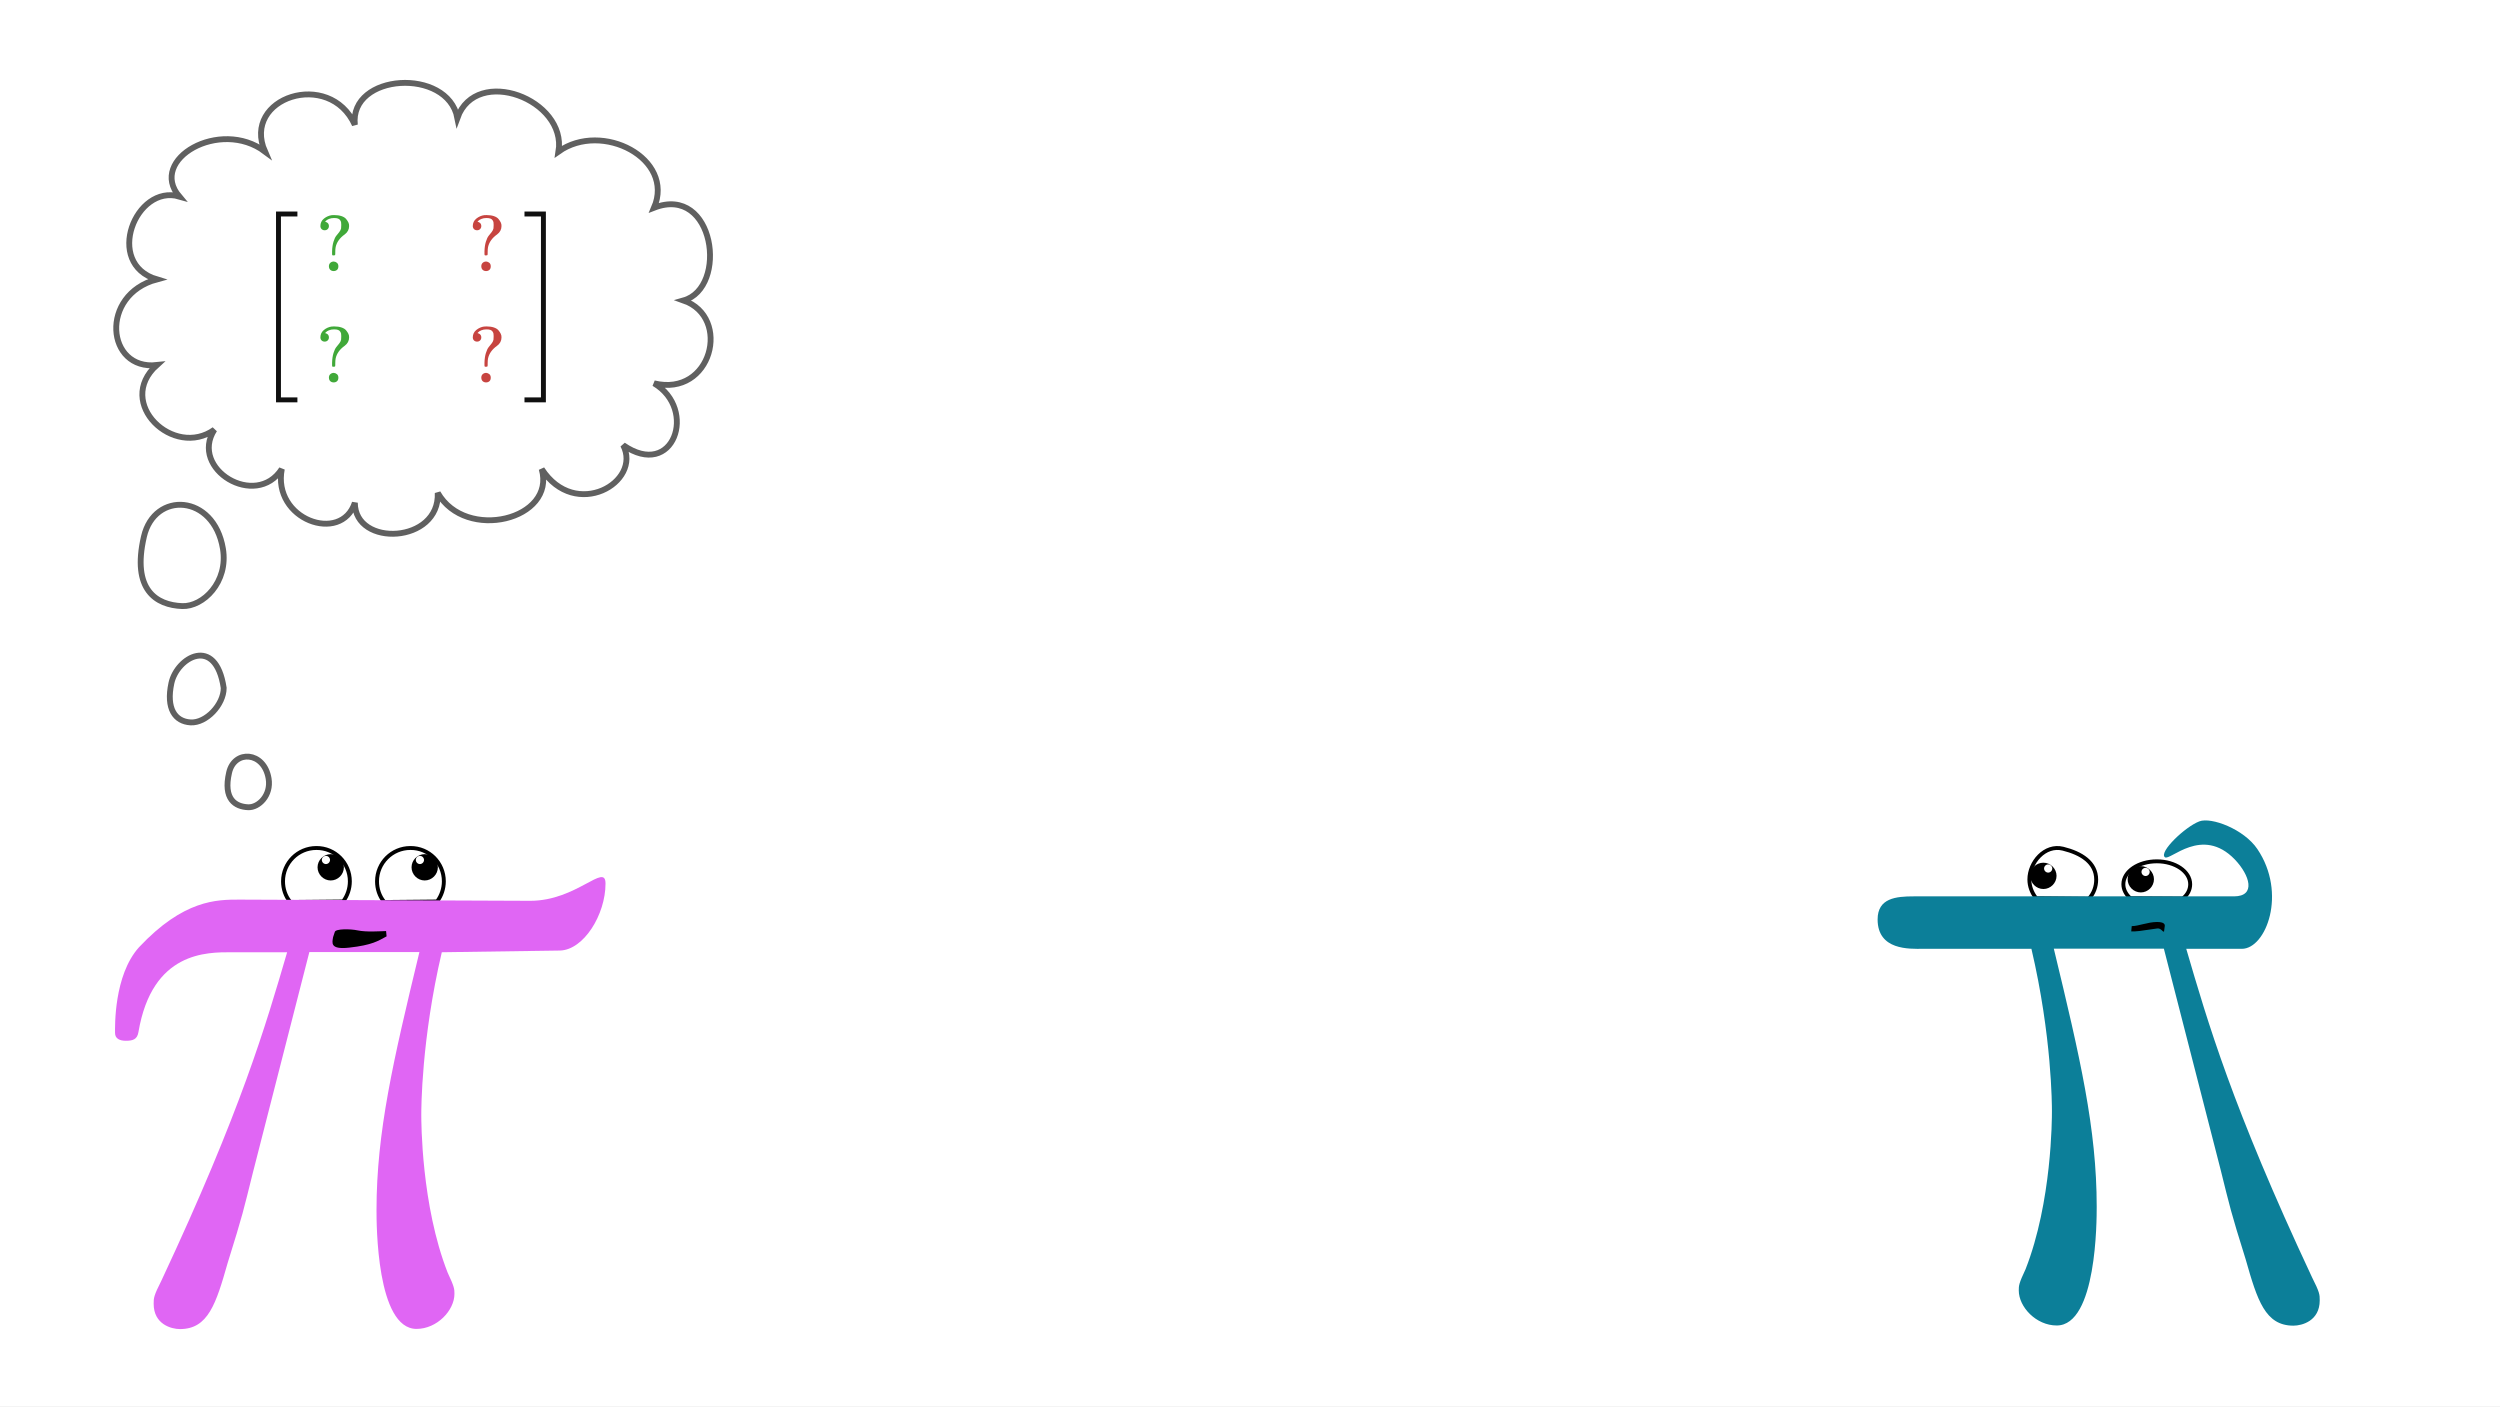
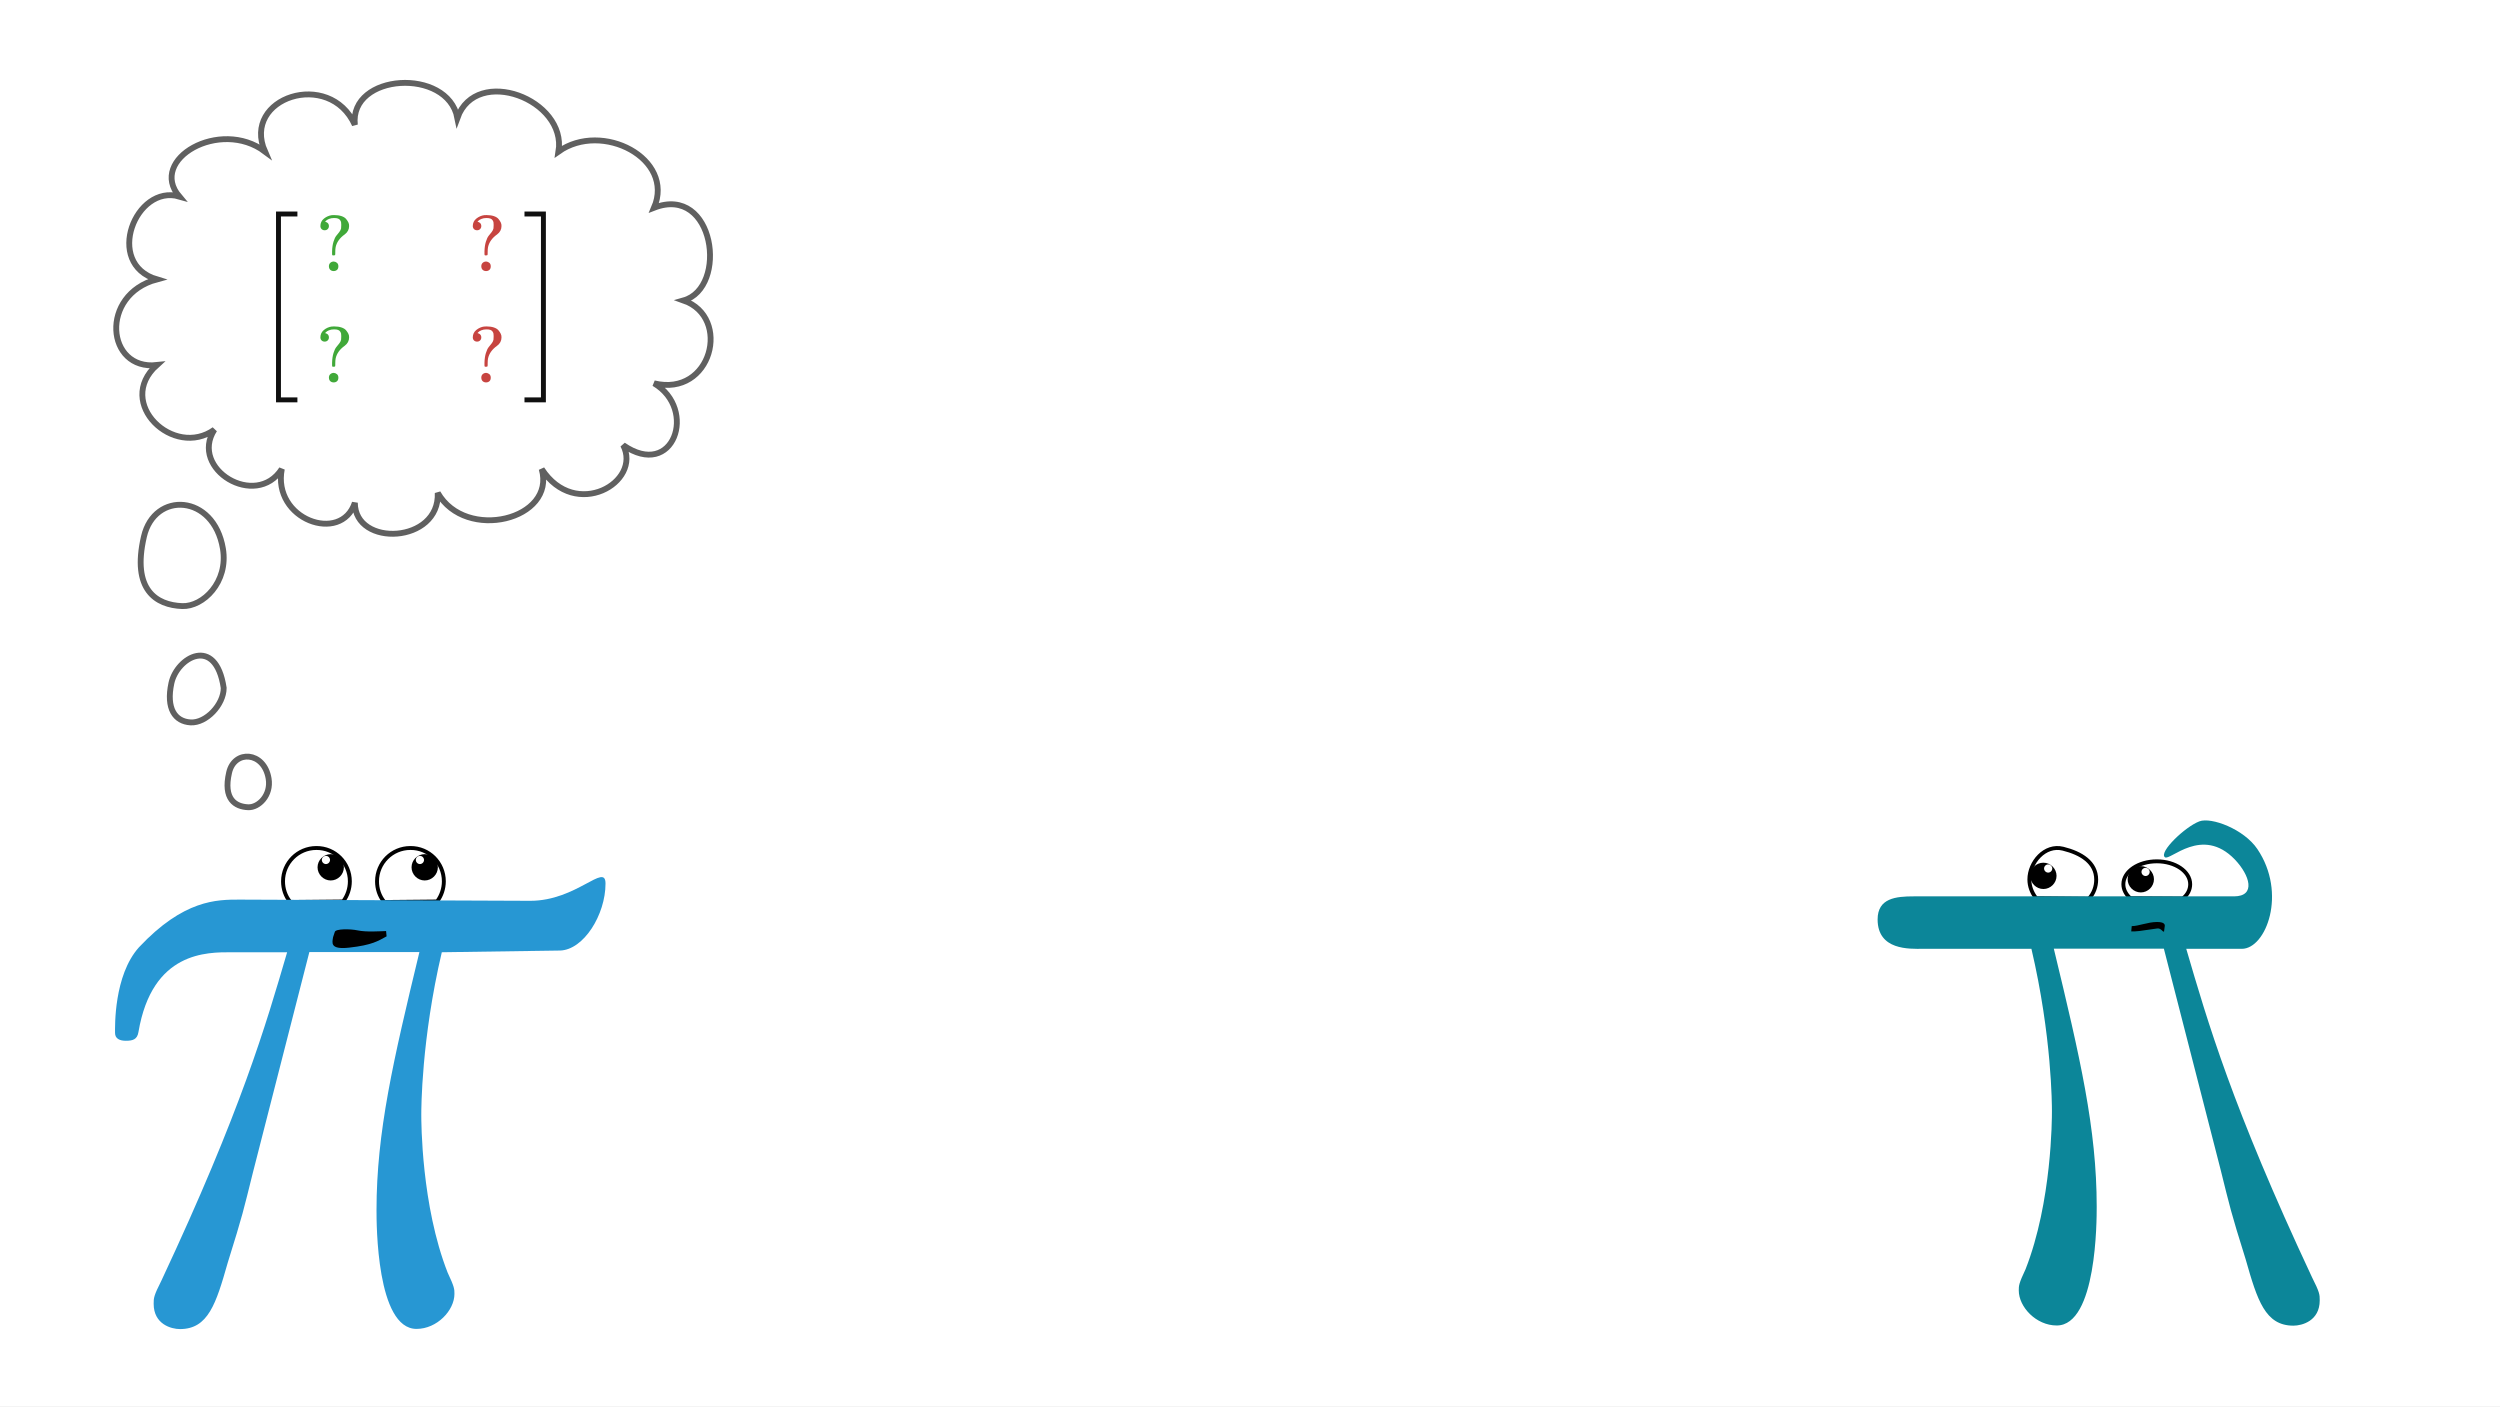
<svg xmlns="http://www.w3.org/2000/svg" width="640" height="360" viewBox="0 0 640 360" fill="none">
  <g clip-path="url(#clip0_1384_15623)">
    <path d="M640 0H0V360H640V0Z" fill="white" />
    <path d="M545.417 229.95L545.33 229.95L545.267 229.889C544.232 228.899 543.581 227.707 543.581 226.363C543.581 224.715 544.567 223.244 546.117 222.195C547.667 221.144 549.8 220.5 552.156 220.5C554.491 220.5 556.613 221.144 558.158 222.195C559.701 223.244 560.688 224.715 560.688 226.363C560.688 227.748 560.04 229.033 558.856 229.989L558.795 230.038L558.717 230.038L545.417 229.95Z" fill="white" stroke="black" />
    <path d="M521.354 229.95L521.247 229.949L521.183 229.864C520.151 228.518 519.519 226.898 519.519 225.137C519.519 222.953 520.507 220.701 522.071 219.137C523.638 217.57 525.803 216.677 528.147 217.269C530.46 217.842 532.573 218.716 534.112 219.998C535.659 221.286 536.625 222.985 536.625 225.181C536.625 226.982 535.995 228.697 534.819 230.008L534.753 230.082L534.654 230.081L521.354 229.95Z" fill="white" stroke="black" />
    <path d="M549.312 222.162C549.881 222.206 550.319 222.643 550.319 223.212C550.319 223.781 549.837 224.262 549.269 224.262C548.7 224.262 548.219 223.781 548.219 223.212C548.219 222.643 548.7 222.162 549.269 222.162H549.312L548.044 221.725C546.162 221.725 544.675 223.256 544.675 225.093C544.675 226.931 546.206 228.462 548.044 228.462C549.881 228.462 551.412 226.931 551.412 225.093C551.412 223.256 549.881 221.725 548.044 221.725" fill="black" />
    <path d="M524.375 221.287C524.944 221.331 525.382 221.768 525.382 222.337C525.382 222.906 524.9 223.387 524.332 223.387C523.763 223.387 523.282 222.906 523.282 222.337C523.282 221.768 523.763 221.287 524.332 221.287H524.375L523.107 220.85C521.225 220.85 519.738 222.381 519.738 224.218C519.738 226.056 521.269 227.587 523.107 227.587C524.944 227.587 526.475 226.056 526.475 224.218C526.475 222.381 524.944 220.85 523.107 220.85" fill="black" />
-     <path d="M553.95 242.856H525.775C532.513 270.769 536.756 288.969 536.756 308.919C536.756 312.419 536.756 339.325 526.519 339.325C521.269 339.325 516.806 334.6 516.806 330.356C516.806 329.131 516.806 328.606 518.556 324.888C525.294 307.694 525.294 286.256 525.294 284.506C525.294 283.019 525.294 265.3 520.044 242.9H492.131C488.894 242.9 480.669 243.338 480.669 235.375C480.669 229.906 485.394 229.469 489.9 229.469H571.887C577.619 229.469 575.956 224.044 572.106 220.019C563.706 211.313 555.525 220.5 554.212 219.45C552.594 218.138 559.419 211.619 563.05 210.263C566.069 209.125 574.425 212.231 577.881 217.35C585.537 228.681 580.112 242.9 573.9 242.9H559.681C565.15 261.581 571.406 283.281 591.837 326.9C593.85 330.881 593.85 331.406 593.85 332.894C593.85 338.144 589.344 339.369 587.112 339.369C579.894 339.369 577.881 332.894 574.906 322.438C570.925 309.706 570.925 309.225 568.431 299.25L553.95 242.856Z" fill="#0C7F99" />
+     <path d="M553.95 242.856H525.775C532.513 270.769 536.756 288.969 536.756 308.919C536.756 312.419 536.756 339.325 526.519 339.325C521.269 339.325 516.806 334.6 516.806 330.356C516.806 329.131 516.806 328.606 518.556 324.888C525.294 307.694 525.294 286.256 525.294 284.506C525.294 283.019 525.294 265.3 520.044 242.9H492.131C488.894 242.9 480.669 243.338 480.669 235.375C480.669 229.906 485.394 229.469 489.9 229.469H571.888C577.619 229.469 575.956 224.044 572.106 220.019C563.706 211.313 555.525 220.5 554.212 219.45C552.594 218.138 559.419 211.619 563.05 210.263C566.069 209.125 574.425 212.231 577.881 217.35C585.537 228.681 580.112 242.9 573.9 242.9H559.681C565.15 261.581 571.406 283.281 591.837 326.9C593.85 330.881 593.85 331.406 593.85 332.894C593.85 338.144 589.344 339.369 587.112 339.369C579.894 339.369 577.881 332.894 574.906 322.438C570.925 309.706 570.925 309.225 568.431 299.25L553.95 242.856Z" fill="#0C8699" />
    <path d="M553.994 238.481C553.6 238.656 553.25 237.519 552.2 237.694C547.737 238.35 547.037 238.481 545.594 238.438L545.725 237.081C547.344 237.125 549.837 236.031 552.2 236.031C553.906 236.031 554.3 236.556 554.169 237.169" fill="black" />
    <path d="M142.981 38.801C154.128 30.89 172.826 40.599 167.432 53.184C182.965 47.143 186.489 73.679 174.983 76.915C187.352 81.23 182.174 101.725 167.432 98.129C178.651 104.746 172.466 122.94 159.522 113.95C164.412 123.443 147.296 133.367 138.667 120.063C142.406 133.008 119.25 138.761 112.059 126.176C112.634 139.12 90.844 140.199 90.844 128.693C87.392 139.336 69.63 133.008 72.147 120.063C65.531 130.419 48.415 120.063 54.888 109.995C44.532 117.474 29.358 103.163 40.145 93.455C27.201 94.893 25.403 75.477 40.145 71.522C26.625 67.494 34.752 47.071 45.898 50.307C37.844 40.814 56.326 30.171 67.832 38.801C61.791 24.993 84.372 17.586 90.844 31.969C89.406 18.737 114.576 17.227 117.093 30.171C121.983 16.651 145.139 25.497 142.981 38.801Z" fill="white" stroke="#606060" stroke-width="1.5" />
    <path d="M43.88 174.879C45.284 168.33 55.224 162.476 57.27 176.118C57.27 180.398 52.768 185.17 48.792 184.936C44.816 184.702 42.477 181.427 43.88 174.879Z" fill="white" stroke="#606060" stroke-width="1.5" />
    <path d="M36.849 137.364C39.548 125.685 54.728 126.439 57.07 140.459C58.504 149.047 51.951 155.368 46.643 155.161C40.008 154.903 33.689 151.034 36.849 137.364Z" fill="white" stroke="#606060" stroke-width="1.5" />
    <path d="M58.655 197.757C60.004 191.918 67.594 192.295 68.765 199.305C69.482 203.599 66.206 206.759 63.552 206.656C60.234 206.527 57.075 204.592 58.655 197.757Z" fill="white" stroke="#606060" stroke-width="1.5" />
    <path d="M87.727 230.781L87.835 230.78L87.9 230.693C88.934 229.299 89.562 227.504 89.562 225.619C89.562 220.905 85.747 217.043 80.986 217.087C76.272 217.088 72.456 220.904 72.456 225.619C72.456 227.545 73.083 229.434 74.257 230.834L74.323 230.913L74.427 230.912L87.727 230.781Z" fill="white" stroke="black" />
    <path d="M111.789 230.781L111.898 230.78L111.963 230.693C112.996 229.299 113.625 227.504 113.625 225.619C113.625 220.905 109.809 217.043 105.049 217.087C100.335 217.088 96.518 220.904 96.518 225.619C96.518 227.545 97.145 229.434 98.32 230.834L98.386 230.913L98.489 230.912L111.789 230.781Z" fill="white" stroke="black" />
    <path d="M83.393 219.1C82.825 219.143 82.387 219.581 82.387 220.15C82.387 220.718 82.868 221.2 83.437 221.2C84.006 221.2 84.487 220.718 84.487 220.15C84.487 219.581 84.006 219.1 83.437 219.1H83.393L84.662 218.662C86.543 218.662 88.031 220.193 88.031 222.031C88.031 223.868 86.5 225.4 84.662 225.4C82.825 225.4 81.293 223.868 81.293 222.031C81.293 220.193 82.825 218.662 84.662 218.662" fill="black" />
    <path d="M107.456 219.1C106.887 219.143 106.45 219.581 106.45 220.15C106.45 220.718 106.931 221.2 107.5 221.2C108.068 221.2 108.55 220.718 108.55 220.15C108.55 219.581 108.068 219.1 107.5 219.1H107.456L108.725 218.662C110.606 218.662 112.093 220.193 112.093 222.031C112.093 223.868 110.562 225.4 108.725 225.4C106.887 225.4 105.356 223.868 105.356 222.031C105.356 220.193 106.887 218.662 108.725 218.662" fill="black" />
-     <path d="M79.193 243.732H107.368C100.631 271.644 96.387 289.844 96.387 309.794C96.387 313.294 96.387 340.2 106.625 340.2C111.875 340.2 116.337 335.475 116.337 331.232C116.337 330.007 116.337 329.482 114.587 325.763C107.85 308.569 107.85 287.132 107.85 285.382C107.85 283.894 107.85 266.175 113.1 243.775L143.375 243.338C149.412 243.163 155.012 234.194 155.012 226.188C155.012 220.719 147.618 230.607 135.762 230.607L61.256 230.3C55.525 230.3 47.037 230.3 35.575 242.507C29.1 249.725 29.45 262.938 29.45 264.425C29.45 265.913 30.675 266.438 32.206 266.438C33.956 266.438 35.137 266.132 35.443 264.207C38.943 243.513 53.031 243.775 59.287 243.775H73.506C68.037 262.457 61.781 284.157 41.35 327.775C39.337 331.757 39.337 332.282 39.337 333.769C39.337 339.019 43.843 340.244 46.075 340.244C53.293 340.244 55.306 333.769 58.281 323.313C62.262 310.582 62.262 310.1 64.756 300.125L79.193 243.732Z" fill="#E066F4" />
+     <path d="M79.193 243.732H107.368C100.631 271.644 96.387 289.844 96.387 309.794C96.387 313.294 96.387 340.2 106.625 340.2C111.875 340.2 116.337 335.475 116.337 331.232C116.337 330.007 116.337 329.482 114.587 325.763C107.85 308.569 107.85 287.132 107.85 285.382C107.85 283.894 107.85 266.175 113.1 243.775L143.375 243.338C149.412 243.163 155.012 234.194 155.012 226.188C155.012 220.719 147.618 230.607 135.762 230.607L61.256 230.3C55.525 230.3 47.037 230.3 35.575 242.507C29.1 249.725 29.45 262.938 29.45 264.425C29.45 265.913 30.675 266.438 32.206 266.438C33.956 266.438 35.137 266.132 35.443 264.207C38.943 243.513 53.031 243.775 59.287 243.775H73.506C68.037 262.457 61.781 284.157 41.35 327.775C39.337 331.757 39.337 332.282 39.337 333.769C39.337 339.019 43.843 340.244 46.075 340.244C53.293 340.244 55.306 333.769 58.281 323.313C62.262 310.582 62.262 310.1 64.756 300.125L79.193 243.732Z" fill="#2797D3" />
    <path d="M85.275 239.882C85.056 241.282 84.356 243.163 89.387 242.594C95.293 241.938 96.781 240.888 98.968 239.707L98.837 238.35C97.218 238.394 93.806 238.657 91.531 238.175C89.693 237.782 85.931 237.738 85.712 238.569" fill="black" />
    <rect x="61.63" y="50.142" width="87.164" height="56.87" fill="white" />
    <g clip-path="url(#clip1_1384_15623)">
      <path d="M70.66 103V54.154H76.137V55.416H71.922V101.738H76.137V103H70.66Z" fill="#101010" />
-       <path d="M85.503 55.813C85.014 55.813 84.58 55.894 84.2 56.057C83.82 56.22 83.562 56.383 83.426 56.546L83.222 56.77C83.25 56.77 83.284 56.776 83.324 56.79C83.365 56.804 83.44 56.831 83.548 56.871C83.657 56.912 83.759 56.973 83.854 57.055C83.949 57.136 84.03 57.245 84.098 57.38C84.166 57.516 84.2 57.679 84.2 57.869C84.2 58.181 84.098 58.439 83.894 58.643C83.691 58.846 83.433 58.948 83.121 58.948C82.808 58.948 82.551 58.853 82.347 58.663C82.143 58.473 82.035 58.215 82.021 57.889C82.021 57.089 82.327 56.444 82.937 55.955C83.548 55.467 84.22 55.175 84.953 55.08C84.98 55.08 85.055 55.08 85.177 55.08C85.299 55.08 85.394 55.073 85.462 55.059H85.544C86.263 55.059 86.888 55.148 87.417 55.324C87.946 55.501 88.34 55.745 88.598 56.057C88.856 56.369 89.053 56.668 89.188 56.953C89.324 57.238 89.385 57.543 89.371 57.869C89.371 58.738 88.998 59.45 88.252 60.007C86.976 60.916 86.202 61.996 85.93 63.245C85.863 63.57 85.829 63.991 85.829 64.507V64.853C85.829 65.111 85.808 65.26 85.768 65.301C85.727 65.342 85.612 65.369 85.421 65.382C85.231 65.396 85.116 65.376 85.075 65.321C85.035 65.267 85.014 65.152 85.014 64.975V64.344C85.041 63.38 85.164 62.552 85.381 61.86C85.598 61.168 85.835 60.665 86.093 60.353C86.351 60.041 86.602 59.729 86.847 59.417C87.091 59.104 87.247 58.792 87.315 58.48C87.342 58.358 87.356 58.107 87.356 57.727V57.462C87.356 57.231 87.342 57.041 87.315 56.892C87.288 56.742 87.213 56.573 87.091 56.383C86.969 56.193 86.786 56.05 86.541 55.955C86.297 55.86 85.951 55.813 85.503 55.813ZM84.2 68.172C84.2 67.792 84.322 67.493 84.566 67.276C84.811 67.059 85.109 66.95 85.462 66.95C85.774 66.977 86.046 67.093 86.277 67.296C86.507 67.5 86.623 67.792 86.623 68.172C86.623 68.579 86.507 68.885 86.277 69.088C86.046 69.292 85.761 69.394 85.421 69.394C85.082 69.394 84.797 69.292 84.566 69.088C84.336 68.885 84.213 68.579 84.2 68.172Z" fill="#40A839" />
+       <path d="M85.503 55.813C85.014 55.813 84.58 55.894 84.2 56.057C83.82 56.22 83.562 56.383 83.426 56.546L83.222 56.77C83.25 56.77 83.284 56.776 83.324 56.79C83.365 56.804 83.44 56.831 83.548 56.871C83.657 56.912 83.759 56.973 83.854 57.055C83.949 57.136 84.03 57.245 84.098 57.38C84.166 57.516 84.2 57.679 84.2 57.869C84.2 58.181 84.098 58.439 83.894 58.643C83.691 58.846 83.433 58.948 83.121 58.948C82.808 58.948 82.551 58.853 82.347 58.663C82.143 58.473 82.035 58.215 82.021 57.889C82.021 57.089 82.327 56.444 82.937 55.955C83.548 55.467 84.22 55.175 84.953 55.08C84.98 55.08 85.055 55.08 85.177 55.08C85.299 55.08 85.394 55.073 85.462 55.059H85.544C86.263 55.059 86.888 55.148 87.417 55.324C87.946 55.501 88.34 55.745 88.598 56.057C88.856 56.369 89.052 56.668 89.188 56.953C89.324 57.238 89.385 57.543 89.371 57.869C89.371 58.738 88.998 59.45 88.252 60.007C86.976 60.916 86.202 61.996 85.93 63.245C85.863 63.57 85.829 63.991 85.829 64.507V64.853C85.829 65.111 85.808 65.26 85.768 65.301C85.727 65.342 85.612 65.369 85.421 65.382C85.231 65.396 85.116 65.376 85.075 65.321C85.035 65.267 85.014 65.152 85.014 64.975V64.344C85.041 63.38 85.164 62.552 85.381 61.86C85.598 61.168 85.835 60.665 86.093 60.353C86.351 60.041 86.602 59.729 86.847 59.417C87.091 59.104 87.247 58.792 87.315 58.48C87.342 58.358 87.356 58.107 87.356 57.727V57.462C87.356 57.231 87.342 57.041 87.315 56.892C87.288 56.742 87.213 56.573 87.091 56.383C86.969 56.193 86.786 56.05 86.541 55.955C86.297 55.86 85.951 55.813 85.503 55.813ZM84.2 68.172C84.2 67.792 84.322 67.493 84.566 67.276C84.811 67.059 85.109 66.95 85.462 66.95C85.774 66.977 86.046 67.093 86.277 67.296C86.507 67.5 86.623 67.792 86.623 68.172C86.623 68.579 86.507 68.885 86.277 69.088C86.046 69.292 85.761 69.394 85.421 69.394C85.082 69.394 84.797 69.292 84.566 69.088C84.336 68.885 84.213 68.579 84.2 68.172Z" fill="#40A839" />
      <path d="M124.515 55.813C124.026 55.813 123.592 55.894 123.212 56.057C122.832 56.22 122.574 56.383 122.438 56.546L122.234 56.77C122.262 56.77 122.295 56.776 122.336 56.79C122.377 56.804 122.452 56.831 122.56 56.871C122.669 56.912 122.771 56.973 122.866 57.055C122.961 57.136 123.042 57.245 123.11 57.38C123.178 57.516 123.212 57.679 123.212 57.869C123.212 58.181 123.11 58.439 122.906 58.643C122.703 58.846 122.445 58.948 122.133 58.948C121.82 58.948 121.562 58.853 121.359 58.663C121.155 58.473 121.047 58.215 121.033 57.889C121.033 57.089 121.338 56.444 121.949 55.955C122.56 55.467 123.232 55.175 123.965 55.08C123.992 55.08 124.067 55.08 124.189 55.08C124.311 55.08 124.406 55.073 124.474 55.059H124.556C125.275 55.059 125.899 55.148 126.429 55.324C126.958 55.501 127.352 55.745 127.61 56.057C127.868 56.369 128.064 56.668 128.2 56.953C128.336 57.238 128.397 57.543 128.383 57.869C128.383 58.738 128.01 59.45 127.264 60.007C125.988 60.916 125.214 61.996 124.942 63.245C124.875 63.57 124.841 63.991 124.841 64.507V64.853C124.841 65.111 124.82 65.26 124.78 65.301C124.739 65.342 124.623 65.369 124.433 65.382C124.243 65.396 124.128 65.376 124.087 65.321C124.047 65.267 124.026 65.152 124.026 64.975V64.344C124.053 63.38 124.175 62.552 124.393 61.86C124.61 61.168 124.847 60.665 125.105 60.353C125.363 60.041 125.614 59.729 125.859 59.417C126.103 59.104 126.259 58.792 126.327 58.48C126.354 58.358 126.368 58.107 126.368 57.727V57.462C126.368 57.231 126.354 57.041 126.327 56.892C126.3 56.742 126.225 56.573 126.103 56.383C125.981 56.193 125.798 56.05 125.553 55.955C125.309 55.86 124.963 55.813 124.515 55.813ZM123.212 68.172C123.212 67.792 123.334 67.493 123.578 67.276C123.823 67.059 124.121 66.95 124.474 66.95C124.786 66.977 125.058 67.093 125.289 67.296C125.519 67.5 125.635 67.792 125.635 68.172C125.635 68.579 125.519 68.885 125.289 69.088C125.058 69.292 124.773 69.394 124.433 69.394C124.094 69.394 123.809 69.292 123.578 69.088C123.347 68.885 123.225 68.579 123.212 68.172Z" fill="#C74440" />
-       <path d="M85.503 84.319C85.014 84.319 84.58 84.4 84.2 84.563C83.82 84.726 83.562 84.889 83.426 85.052L83.222 85.275C83.25 85.275 83.284 85.282 83.324 85.296C83.365 85.309 83.44 85.337 83.548 85.377C83.657 85.418 83.759 85.479 83.854 85.561C83.949 85.642 84.03 85.751 84.098 85.886C84.166 86.022 84.2 86.185 84.2 86.375C84.2 86.687 84.098 86.945 83.894 87.149C83.691 87.352 83.433 87.454 83.121 87.454C82.808 87.454 82.551 87.359 82.347 87.169C82.143 86.979 82.035 86.721 82.021 86.395C82.021 85.594 82.327 84.95 82.937 84.461C83.548 83.972 84.22 83.681 84.953 83.586C84.98 83.586 85.055 83.586 85.177 83.586C85.299 83.586 85.394 83.579 85.462 83.565H85.544C86.263 83.565 86.888 83.653 87.417 83.83C87.946 84.006 88.34 84.251 88.598 84.563C88.856 84.875 89.053 85.174 89.188 85.459C89.324 85.744 89.385 86.049 89.371 86.375C89.371 87.244 88.998 87.956 88.252 88.513C86.976 89.422 86.202 90.501 85.93 91.75C85.863 92.076 85.829 92.497 85.829 93.013V93.359C85.829 93.617 85.808 93.766 85.768 93.807C85.727 93.848 85.612 93.875 85.421 93.888C85.231 93.902 85.116 93.882 85.075 93.827C85.035 93.773 85.014 93.657 85.014 93.481V92.85C85.041 91.886 85.164 91.058 85.381 90.366C85.598 89.674 85.835 89.171 86.093 88.859C86.351 88.547 86.602 88.235 86.847 87.922C87.091 87.61 87.247 87.298 87.315 86.986C87.342 86.864 87.356 86.613 87.356 86.233V85.968C87.356 85.737 87.342 85.547 87.315 85.398C87.288 85.248 87.213 85.079 87.091 84.889C86.969 84.699 86.786 84.556 86.541 84.461C86.297 84.366 85.951 84.319 85.503 84.319ZM84.2 96.678C84.2 96.298 84.322 95.999 84.566 95.782C84.811 95.565 85.109 95.456 85.462 95.456C85.774 95.483 86.046 95.599 86.277 95.802C86.507 96.006 86.623 96.298 86.623 96.678C86.623 97.085 86.507 97.39 86.277 97.594C86.046 97.798 85.761 97.899 85.421 97.899C85.082 97.899 84.797 97.798 84.566 97.594C84.336 97.39 84.213 97.085 84.2 96.678Z" fill="#40A839" />
+       <path d="M85.503 84.319C85.014 84.319 84.58 84.4 84.2 84.563C83.82 84.726 83.562 84.889 83.426 85.052L83.222 85.275C83.25 85.275 83.284 85.282 83.324 85.296C83.365 85.309 83.44 85.337 83.548 85.377C83.657 85.418 83.759 85.479 83.854 85.561C83.949 85.642 84.03 85.751 84.098 85.886C84.166 86.022 84.2 86.185 84.2 86.375C84.2 86.687 84.098 86.945 83.894 87.149C83.691 87.352 83.433 87.454 83.121 87.454C82.808 87.454 82.551 87.359 82.347 87.169C82.143 86.979 82.035 86.721 82.021 86.395C82.021 85.594 82.327 84.95 82.937 84.461C83.548 83.972 84.22 83.681 84.953 83.586C84.98 83.586 85.055 83.586 85.177 83.586C85.299 83.586 85.394 83.579 85.462 83.565H85.544C86.263 83.565 86.888 83.653 87.417 83.83C87.946 84.006 88.34 84.251 88.598 84.563C88.856 84.875 89.052 85.174 89.188 85.459C89.324 85.744 89.385 86.049 89.371 86.375C89.371 87.244 88.998 87.956 88.252 88.513C86.976 89.422 86.202 90.501 85.93 91.75C85.863 92.076 85.829 92.497 85.829 93.013V93.359C85.829 93.617 85.808 93.766 85.768 93.807C85.727 93.848 85.612 93.875 85.421 93.888C85.231 93.902 85.116 93.882 85.075 93.827C85.035 93.773 85.014 93.657 85.014 93.481V92.85C85.041 91.886 85.164 91.058 85.381 90.366C85.598 89.674 85.835 89.171 86.093 88.859C86.351 88.547 86.602 88.235 86.847 87.922C87.091 87.61 87.247 87.298 87.315 86.986C87.342 86.864 87.356 86.613 87.356 86.233V85.968C87.356 85.737 87.342 85.547 87.315 85.398C87.288 85.248 87.213 85.079 87.091 84.889C86.969 84.699 86.786 84.556 86.541 84.461C86.297 84.366 85.951 84.319 85.503 84.319ZM84.2 96.678C84.2 96.298 84.322 95.999 84.566 95.782C84.811 95.565 85.109 95.456 85.462 95.456C85.774 95.483 86.046 95.599 86.277 95.802C86.507 96.006 86.623 96.298 86.623 96.678C86.623 97.085 86.507 97.39 86.277 97.594C86.046 97.798 85.761 97.899 85.421 97.899C85.082 97.899 84.797 97.798 84.566 97.594C84.336 97.39 84.213 97.085 84.2 96.678Z" fill="#40A839" />
      <path d="M124.515 84.319C124.026 84.319 123.592 84.4 123.212 84.563C122.832 84.726 122.574 84.889 122.438 85.052L122.234 85.275C122.262 85.275 122.295 85.282 122.336 85.296C122.377 85.309 122.452 85.337 122.56 85.377C122.669 85.418 122.771 85.479 122.866 85.561C122.961 85.642 123.042 85.751 123.11 85.886C123.178 86.022 123.212 86.185 123.212 86.375C123.212 86.687 123.11 86.945 122.906 87.149C122.703 87.352 122.445 87.454 122.133 87.454C121.82 87.454 121.562 87.359 121.359 87.169C121.155 86.979 121.047 86.721 121.033 86.395C121.033 85.594 121.338 84.95 121.949 84.461C122.56 83.972 123.232 83.681 123.965 83.586C123.992 83.586 124.067 83.586 124.189 83.586C124.311 83.586 124.406 83.579 124.474 83.565H124.556C125.275 83.565 125.899 83.653 126.429 83.83C126.958 84.006 127.352 84.251 127.61 84.563C127.868 84.875 128.064 85.174 128.2 85.459C128.336 85.744 128.397 86.049 128.383 86.375C128.383 87.244 128.01 87.956 127.264 88.513C125.988 89.422 125.214 90.501 124.942 91.75C124.875 92.076 124.841 92.497 124.841 93.013V93.359C124.841 93.617 124.82 93.766 124.78 93.807C124.739 93.848 124.623 93.875 124.433 93.888C124.243 93.902 124.128 93.882 124.087 93.827C124.047 93.773 124.026 93.657 124.026 93.481V92.85C124.053 91.886 124.175 91.058 124.393 90.366C124.61 89.674 124.847 89.171 125.105 88.859C125.363 88.547 125.614 88.235 125.859 87.922C126.103 87.61 126.259 87.298 126.327 86.986C126.354 86.864 126.368 86.613 126.368 86.233V85.968C126.368 85.737 126.354 85.547 126.327 85.398C126.3 85.248 126.225 85.079 126.103 84.889C125.981 84.699 125.798 84.556 125.553 84.461C125.309 84.366 124.963 84.319 124.515 84.319ZM123.212 96.678C123.212 96.298 123.334 95.999 123.578 95.782C123.823 95.565 124.121 95.456 124.474 95.456C124.786 95.483 125.058 95.599 125.289 95.802C125.519 96.006 125.635 96.298 125.635 96.678C125.635 97.085 125.519 97.39 125.289 97.594C125.058 97.798 124.773 97.899 124.433 97.899C124.094 97.899 123.809 97.798 123.578 97.594C123.347 97.39 123.225 97.085 123.212 96.678Z" fill="#C74440" />
      <path d="M134.268 55.416V54.154H139.745V103H134.268V101.738H138.483V55.416H134.268Z" fill="#101010" />
    </g>
  </g>
  <defs>
    <clipPath id="clip0_1384_15623">
      <rect width="640" height="360" fill="white" />
    </clipPath>
    <clipPath id="clip1_1384_15623">
      <rect width="79.164" height="48.87" fill="white" transform="translate(65.6305 54.1416)" />
    </clipPath>
  </defs>
</svg>
